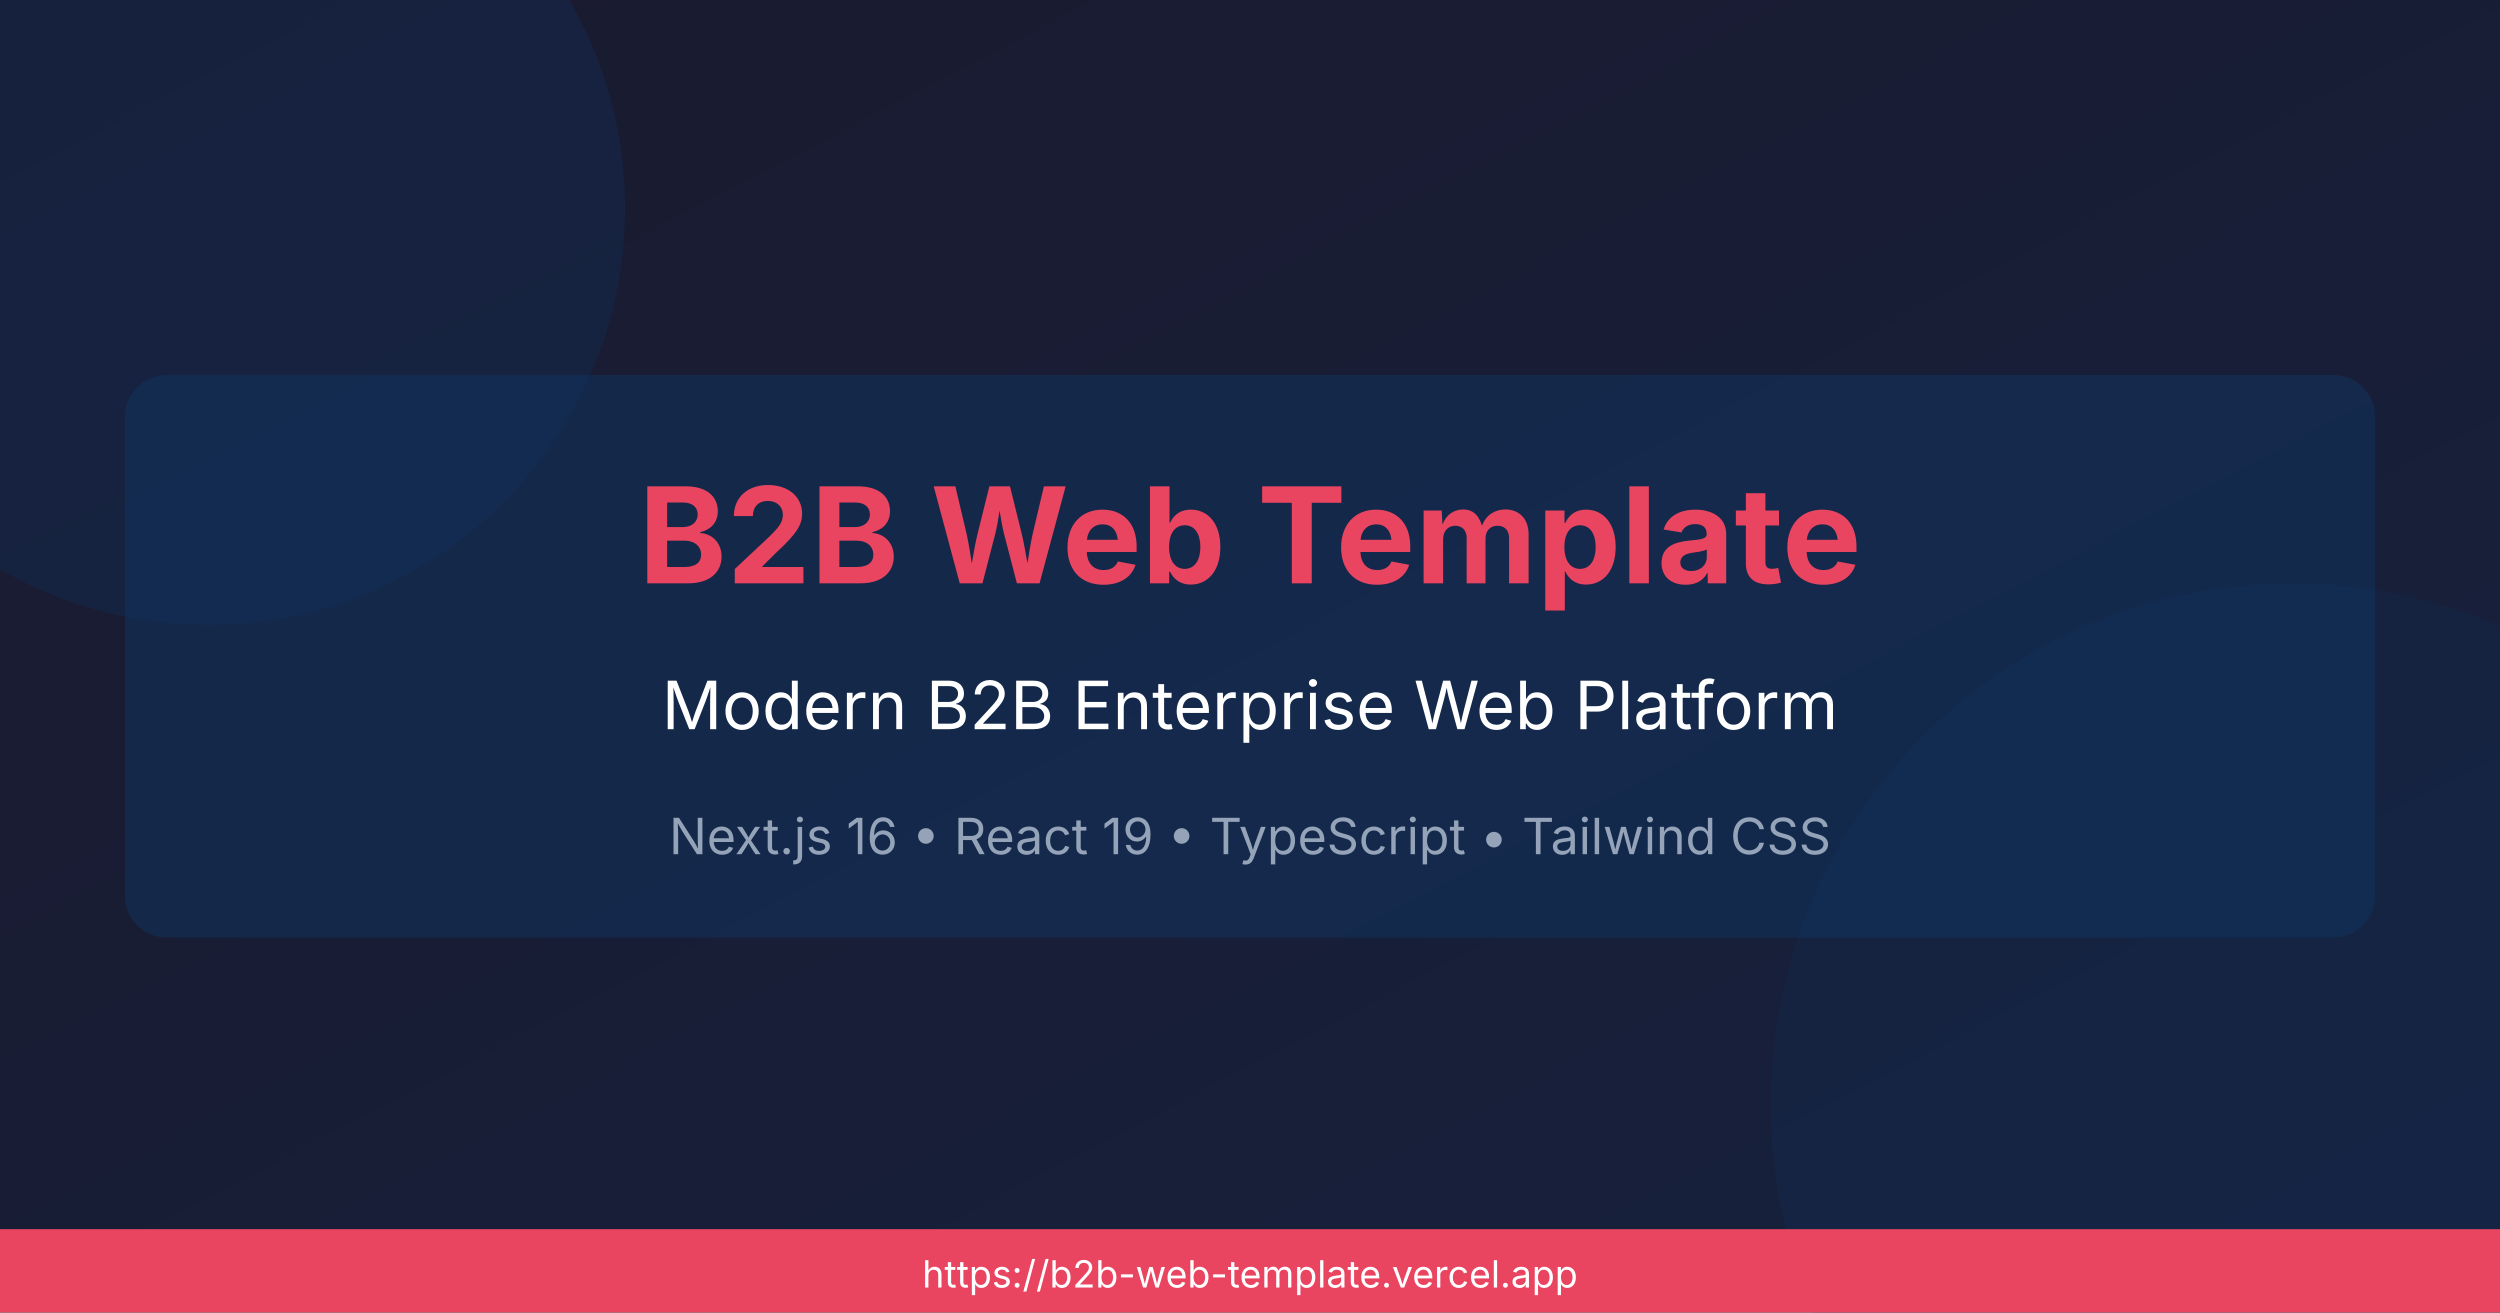
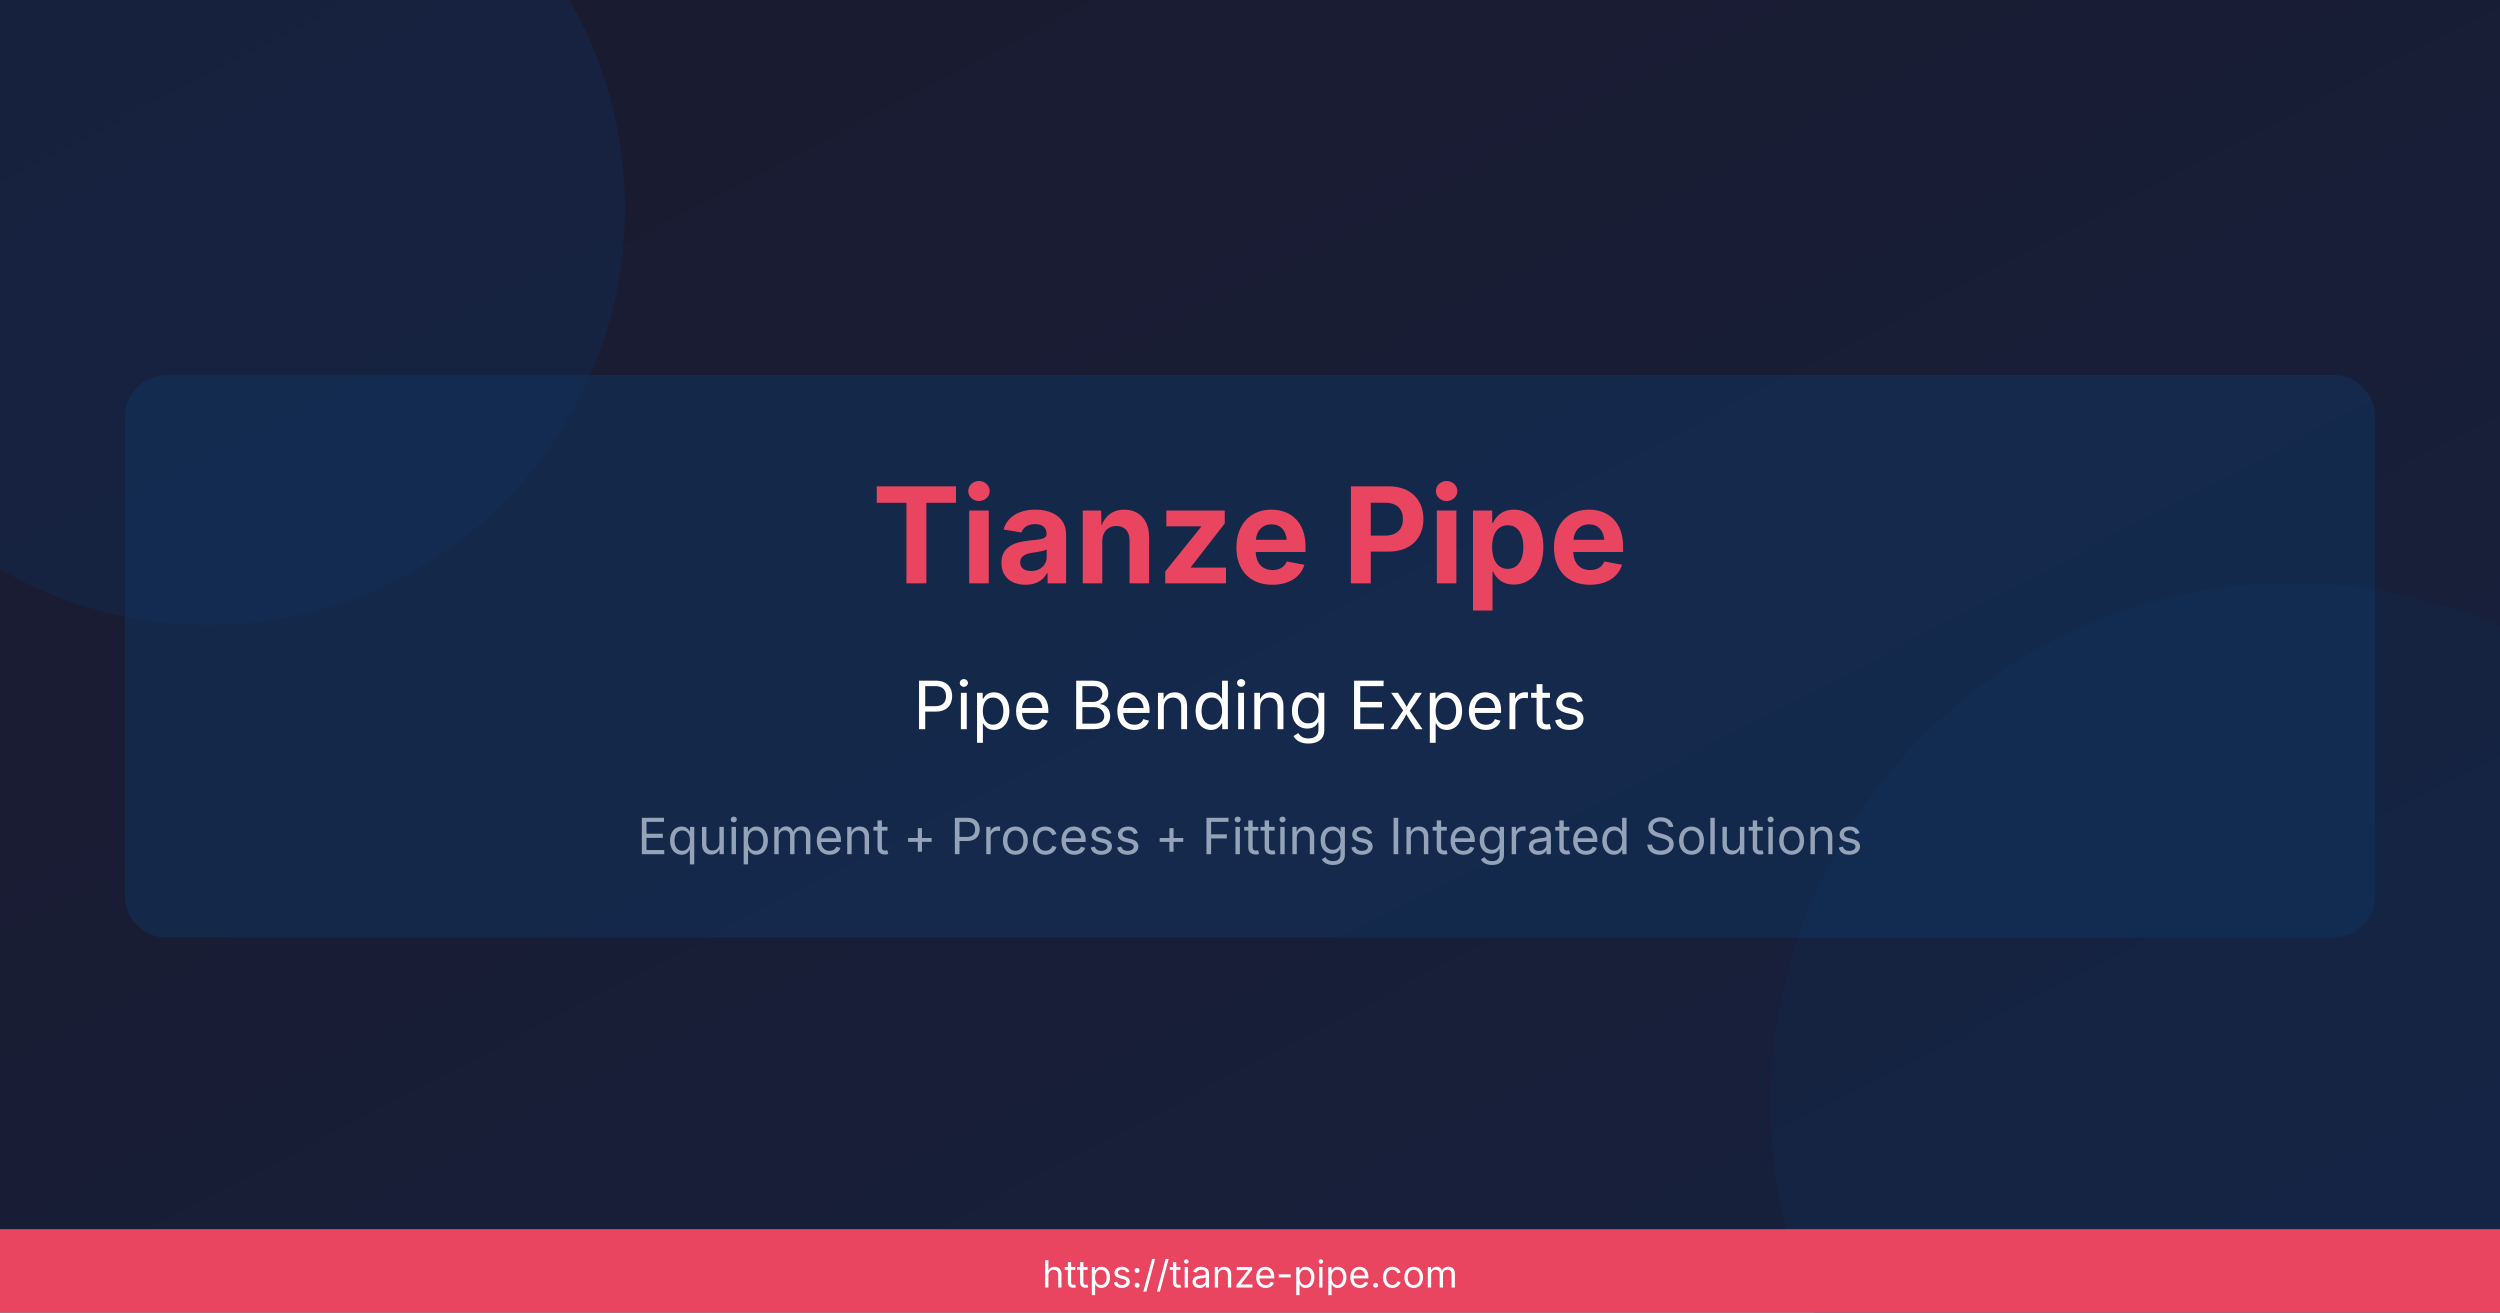
<svg xmlns="http://www.w3.org/2000/svg" width="1200" height="630" viewBox="0 0 1200 630">
  <defs>
    <linearGradient id="bg" x1="0%" y1="0%" x2="100%" y2="100%">
      <stop offset="0%" style="stop-color:#1a1a2e;stop-opacity:1" />
      <stop offset="100%" style="stop-color:#16213e;stop-opacity:1" />
    </linearGradient>
  </defs>
  <rect width="1200" height="630" fill="url(#bg)" />
  <circle cx="100" cy="100" r="200" fill="#0f3460" opacity="0.3" />
  <circle cx="1100" cy="530" r="250" fill="#0f3460" opacity="0.2" />
  <rect x="60" y="180" width="1080" height="270" rx="20" fill="#0f3460" opacity="0.5" />
  <text x="600" y="280" font-family="system-ui, -apple-system, sans-serif" font-size="64" font-weight="bold" fill="#e94560" text-anchor="middle">
-     B2B Web Template
+     Tianze Pipe
  </text>
  <text x="600" y="350" font-family="system-ui, -apple-system, sans-serif" font-size="32" fill="#ffffff" text-anchor="middle">
-     Modern B2B Enterprise Web Platform
+     Pipe Bending Experts
  </text>
  <text x="600" y="410" font-family="system-ui, -apple-system, sans-serif" font-size="24" fill="#94a3b8" text-anchor="middle">
-     Next.js 16 • React 19 • TypeScript • Tailwind CSS
+     Equipment + Process + Fittings Integrated Solutions
  </text>
  <rect x="0" y="590" width="1200" height="40" fill="#e94560" />
  <text x="600" y="618" font-family="system-ui, -apple-system, sans-serif" font-size="18" fill="#ffffff" text-anchor="middle">
-     https://b2b-web-template.vercel.app
+     https://tianze-pipe.com
  </text>
</svg>
